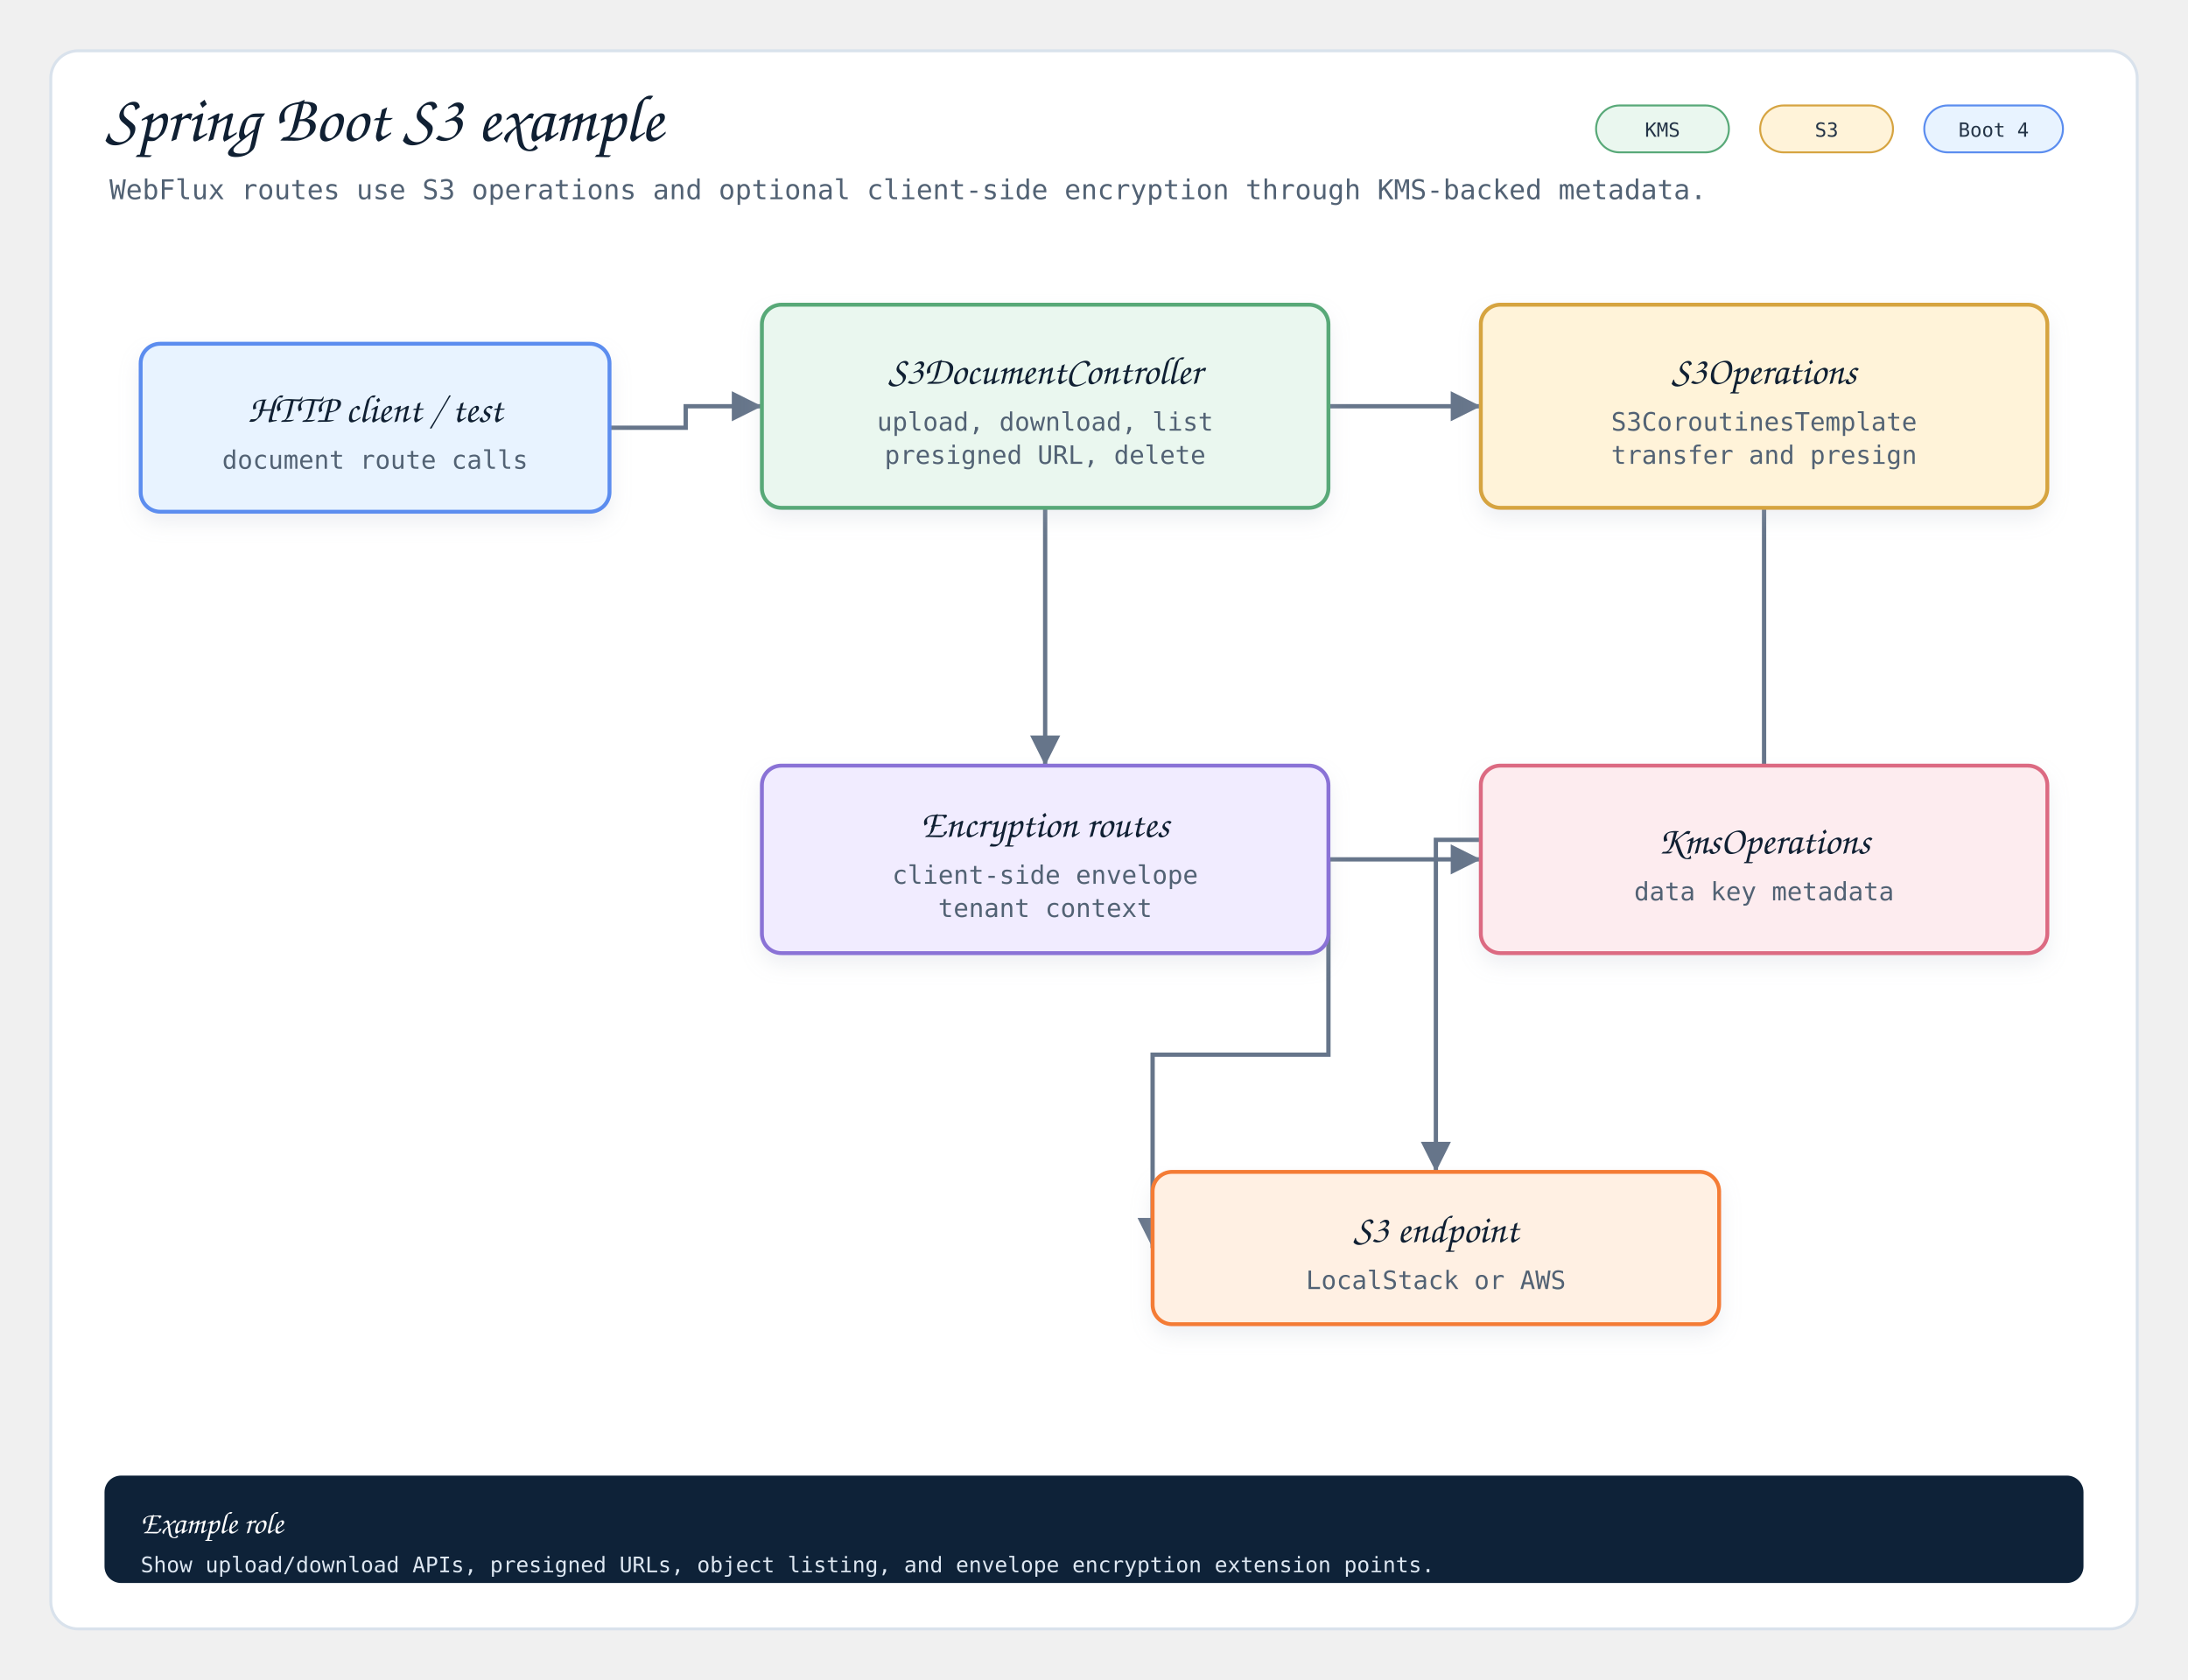
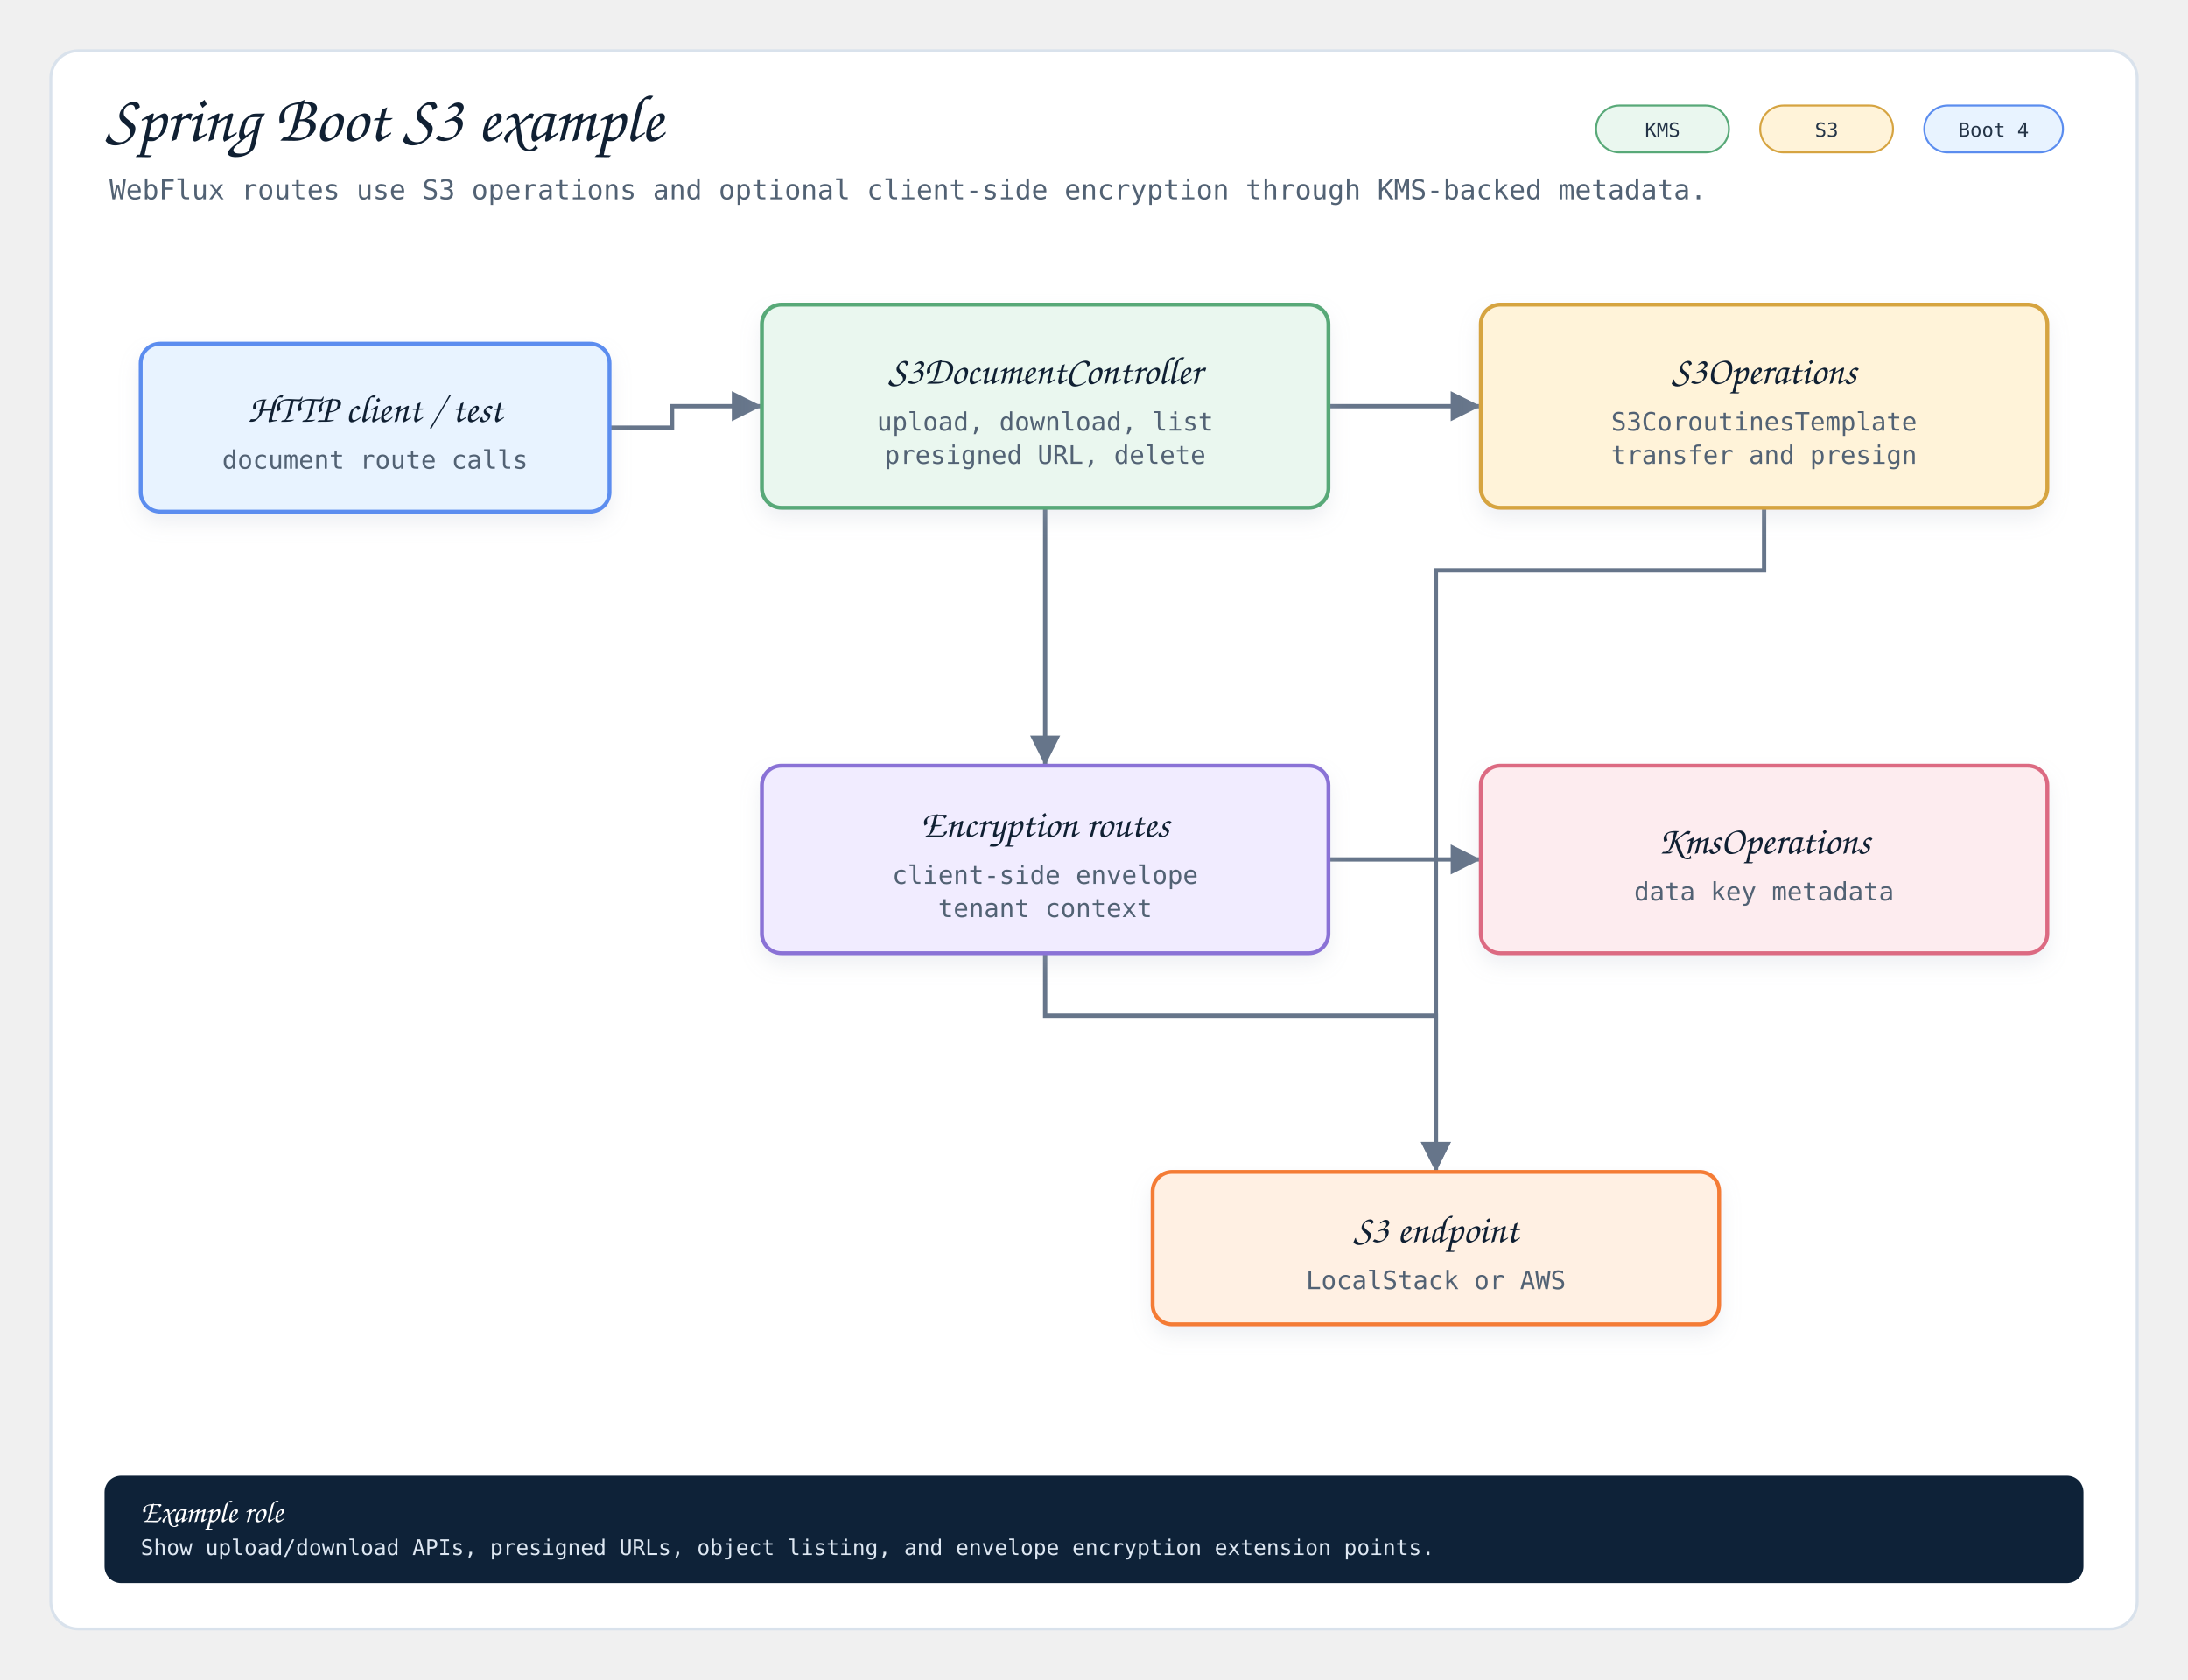
<svg xmlns="http://www.w3.org/2000/svg" width="1120" height="860" viewBox="0 0 1120 860" role="img" aria-label="Spring Boot S3 example">
  <defs>
    <marker id="arrow" markerWidth="9" markerHeight="9" refX="8" refY="4.5" orient="auto" markerUnits="strokeWidth">
      <path d="M1,1 L8,4.5 L1,8 Z" fill="#66758A" />
    </marker>
    <filter id="shadow" x="-10%" y="-10%" width="120%" height="130%">
      <feDropShadow dx="0" dy="5" stdDeviation="5" flood-color="#AAB7C6" flood-opacity="0.20" />
    </filter>
  </defs>
  <style>
  svg{background:#F5F7FA}
  .frame{fill:#FFFFFF;stroke:#D9E2EC;stroke-width:1.5}
  .title{font-family:"Architects Daughter","Comic Sans MS",cursive;font-size:34px;fill:#102033}
  .subtitle,.detail,.footer-detail{font-family:"Comic Mono","SFMono-Regular",Menlo,monospace;fill:#526274}
  .subtitle{font-size:14px}
  .card-title{font-family:"Architects Daughter","Comic Sans MS",cursive;font-size:20px;fill:#102033}
  .detail{font-size:13px}
  .chip{font-family:"Comic Mono","SFMono-Regular",Menlo,monospace;font-size:10px;fill:#243447}
  .card{stroke-width:2;filter:url(#shadow)}
  .edge{fill:none;stroke-width:2.2;marker-end:url(#arrow)}
  .edge-label{font-family:"Comic Mono","SFMono-Regular",Menlo,monospace;font-size:11px;fill:#344456}
  .label-bg{fill:#FFFFFF;stroke:#D9E2EC}
  .footer{fill:#0E2238;stroke:#0E2238}
  .footer-title{font-family:"Architects Daughter","Comic Sans MS",cursive;font-size:16px;fill:#FFFFFF}
  .footer-detail{font-size:11px;fill:#DDE7F2}
</style>
  <rect x="26" y="26" width="1068" height="808" rx="14" class="frame" />
  <text class="title" x="54" y="72">Spring Boot S3 example</text>
  <text class="subtitle" x="56" y="102">WebFlux routes use S3 operations and optional client-side encryption through KMS-backed metadata.</text>
  <rect x="985" y="54" width="71" height="24" rx="12" fill="#E8F3FF" stroke="#5B8DEF" />
  <text class="chip" x="1020.5" y="70" text-anchor="middle">Boot 4</text>
  <rect x="901" y="54" width="68" height="24" rx="12" fill="#FFF3D9" stroke="#D6A441" />
  <text class="chip" x="935" y="70" text-anchor="middle">S3</text>
  <rect x="817" y="54" width="68" height="24" rx="12" fill="#EAF7EF" stroke="#58A978" />
  <text class="chip" x="851" y="70" text-anchor="middle">KMS</text>
  <g>
    <g>
-       <path class="edge" d="M312 219 L351 219 L351 208 L390 208" stroke="#66758A" />
+       <path class="edge" d="M312 219 L344 219 L344 208 L390 208" stroke="#66758A" />
    </g>
    <g>
-       <path class="edge" d="M680 208 L719 208 L719 208 L758 208" stroke="#66758A" />
+       <path class="edge" d="M680 208 L712 208 L712 208 L758 208" stroke="#66758A" />
    </g>
    <g>
-       <path class="edge" d="M535 260 L535 326 L535 326 L535 392" stroke="#66758A" />
+       <path class="edge" d="M535 260 L535 292 L535 292 L535 392" stroke="#66758A" />
    </g>
    <g>
-       <path class="edge" d="M680 440 L719 440 L719 440 L758 440" stroke="#66758A" />
+       <path class="edge" d="M680 440 L712 440 L712 440 L758 440" stroke="#66758A" />
    </g>
    <g>
-       <path class="edge" d="M903 260 L903 430 L735 430 L735 600" stroke="#66758A" />
+       <path class="edge" d="M903 260 L903 292 L735 292 L735 600" stroke="#66758A" />
    </g>
    <g>
-       <path class="edge" d="M680 440 L680 540 L590 540 L590 639" stroke="#66758A" />
+       <path class="edge" d="M535 488 L535 520 L735 520 L735 600" stroke="#66758A" />
    </g>
  </g>
  <g id="client">
    <rect class="card" x="72" y="176" width="240" height="86" rx="10" fill="#E8F3FF" stroke="#5B8DEF" />
    <text class="card-title" x="192" y="216" text-anchor="middle">HTTP client / test</text>
    <text class="detail" x="192" y="240" text-anchor="middle">document route calls</text>
  </g>
  <g id="controller">
    <rect class="card" x="390" y="156" width="290" height="104" rx="10" fill="#EAF7EF" stroke="#58A978" />
    <text class="card-title" x="535" y="196.5" text-anchor="middle">S3DocumentController</text>
    <text class="detail" x="535" y="220.5" text-anchor="middle">upload, download, list</text>
    <text class="detail" x="535" y="237.5" text-anchor="middle">presigned URL, delete</text>
  </g>
  <g id="ops">
    <rect class="card" x="758" y="156" width="290" height="104" rx="10" fill="#FFF3D9" stroke="#D6A441" />
    <text class="card-title" x="903" y="196.5" text-anchor="middle">S3Operations</text>
    <text class="detail" x="903" y="220.5" text-anchor="middle">S3CoroutinesTemplate</text>
    <text class="detail" x="903" y="237.5" text-anchor="middle">transfer and presign</text>
  </g>
  <g id="encrypt">
    <rect class="card" x="390" y="392" width="290" height="96" rx="10" fill="#F1ECFF" stroke="#8A72D6" />
    <text class="card-title" x="535" y="428.5" text-anchor="middle">Encryption routes</text>
    <text class="detail" x="535" y="452.5" text-anchor="middle">client-side envelope</text>
    <text class="detail" x="535" y="469.5" text-anchor="middle">tenant context</text>
  </g>
  <g id="kms">
    <rect class="card" x="758" y="392" width="290" height="96" rx="10" fill="#FDECEF" stroke="#DC6B82" />
    <text class="card-title" x="903" y="437" text-anchor="middle">KmsOperations</text>
    <text class="detail" x="903" y="461" text-anchor="middle">data key metadata</text>
  </g>
  <g id="s3">
    <rect class="card" x="590" y="600" width="290" height="78" rx="10" fill="#FFF0E3" stroke="#F47B36" />
    <text class="card-title" x="735" y="636" text-anchor="middle">S3 endpoint</text>
    <text class="detail" x="735" y="660" text-anchor="middle">LocalStack or AWS</text>
  </g>
  <rect class="footer" x="54" y="756" width="1012" height="54" rx="8" />
-   <text class="footer-title" x="72" y="785">Example role</text>
-   <text class="footer-detail" x="72" y="805">Show upload/download APIs, presigned URLs, object listing, and envelope encryption extension points.</text>
+   <text class="footer-title" x="72" y="775" dominant-baseline="middle">Example role</text>
+   <text class="footer-detail" x="72" y="793" dominant-baseline="middle">Show upload/download APIs, presigned URLs, object listing, and envelope encryption extension points.</text>
</svg>
